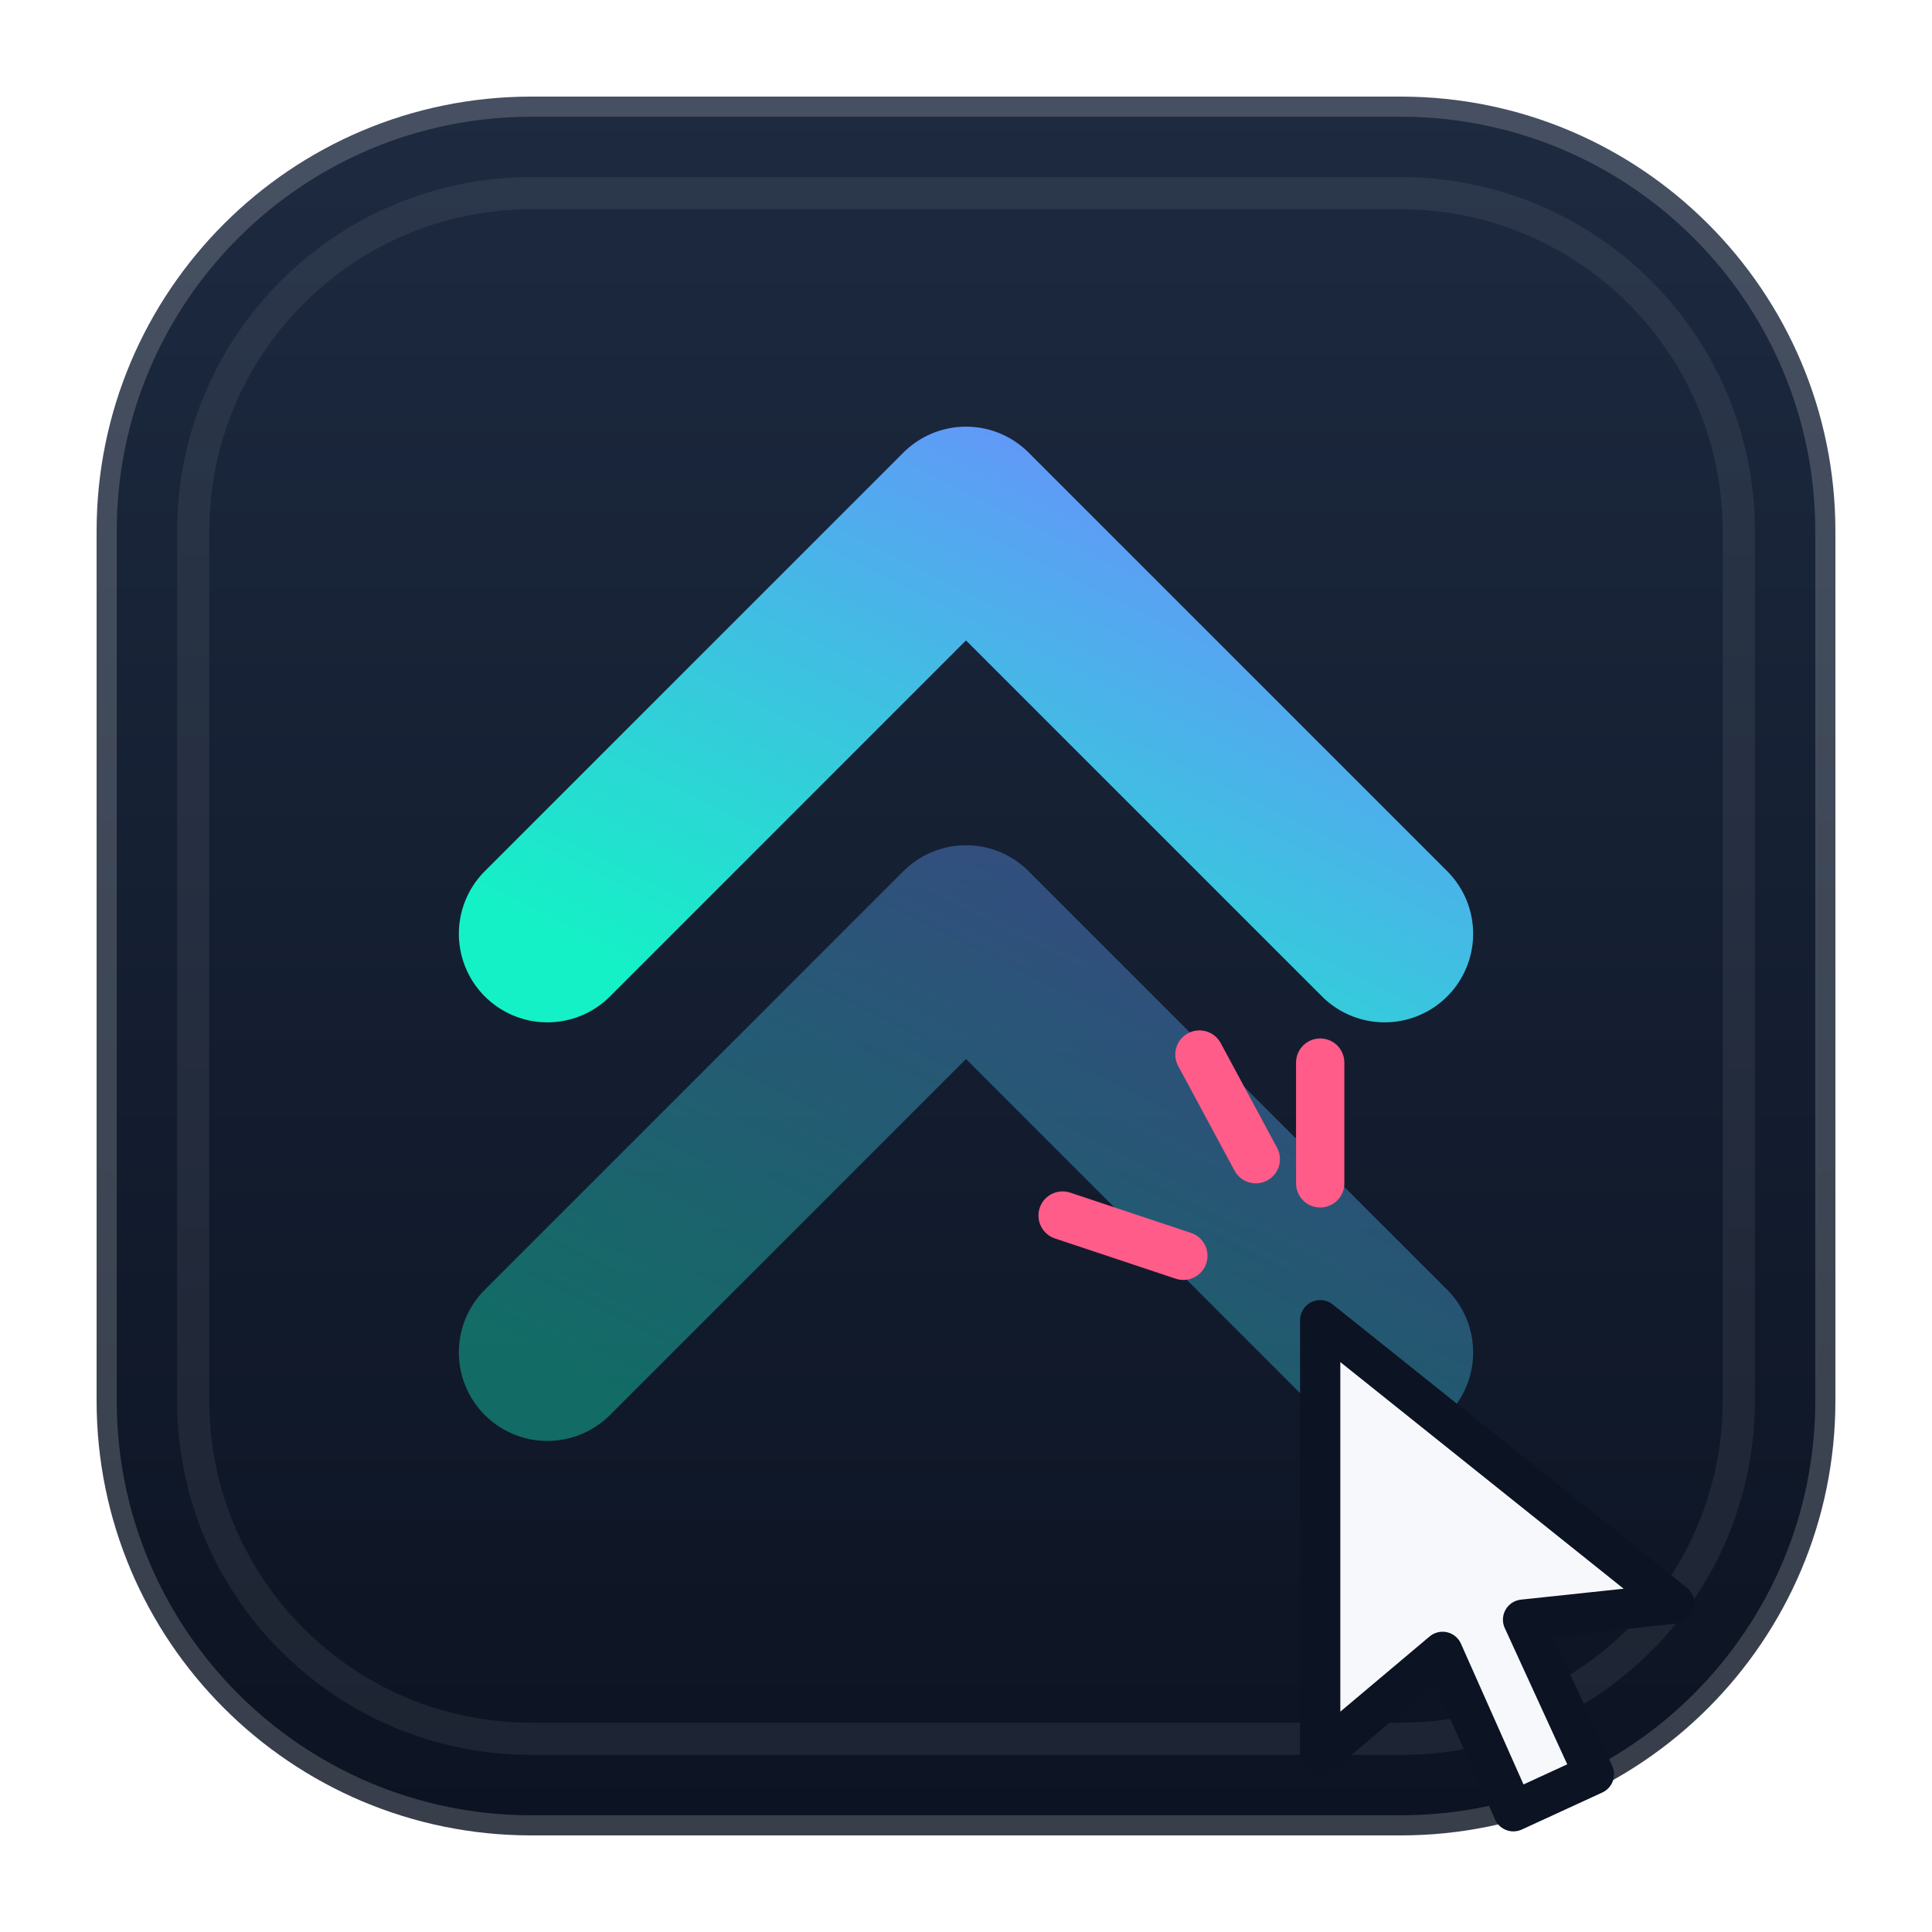
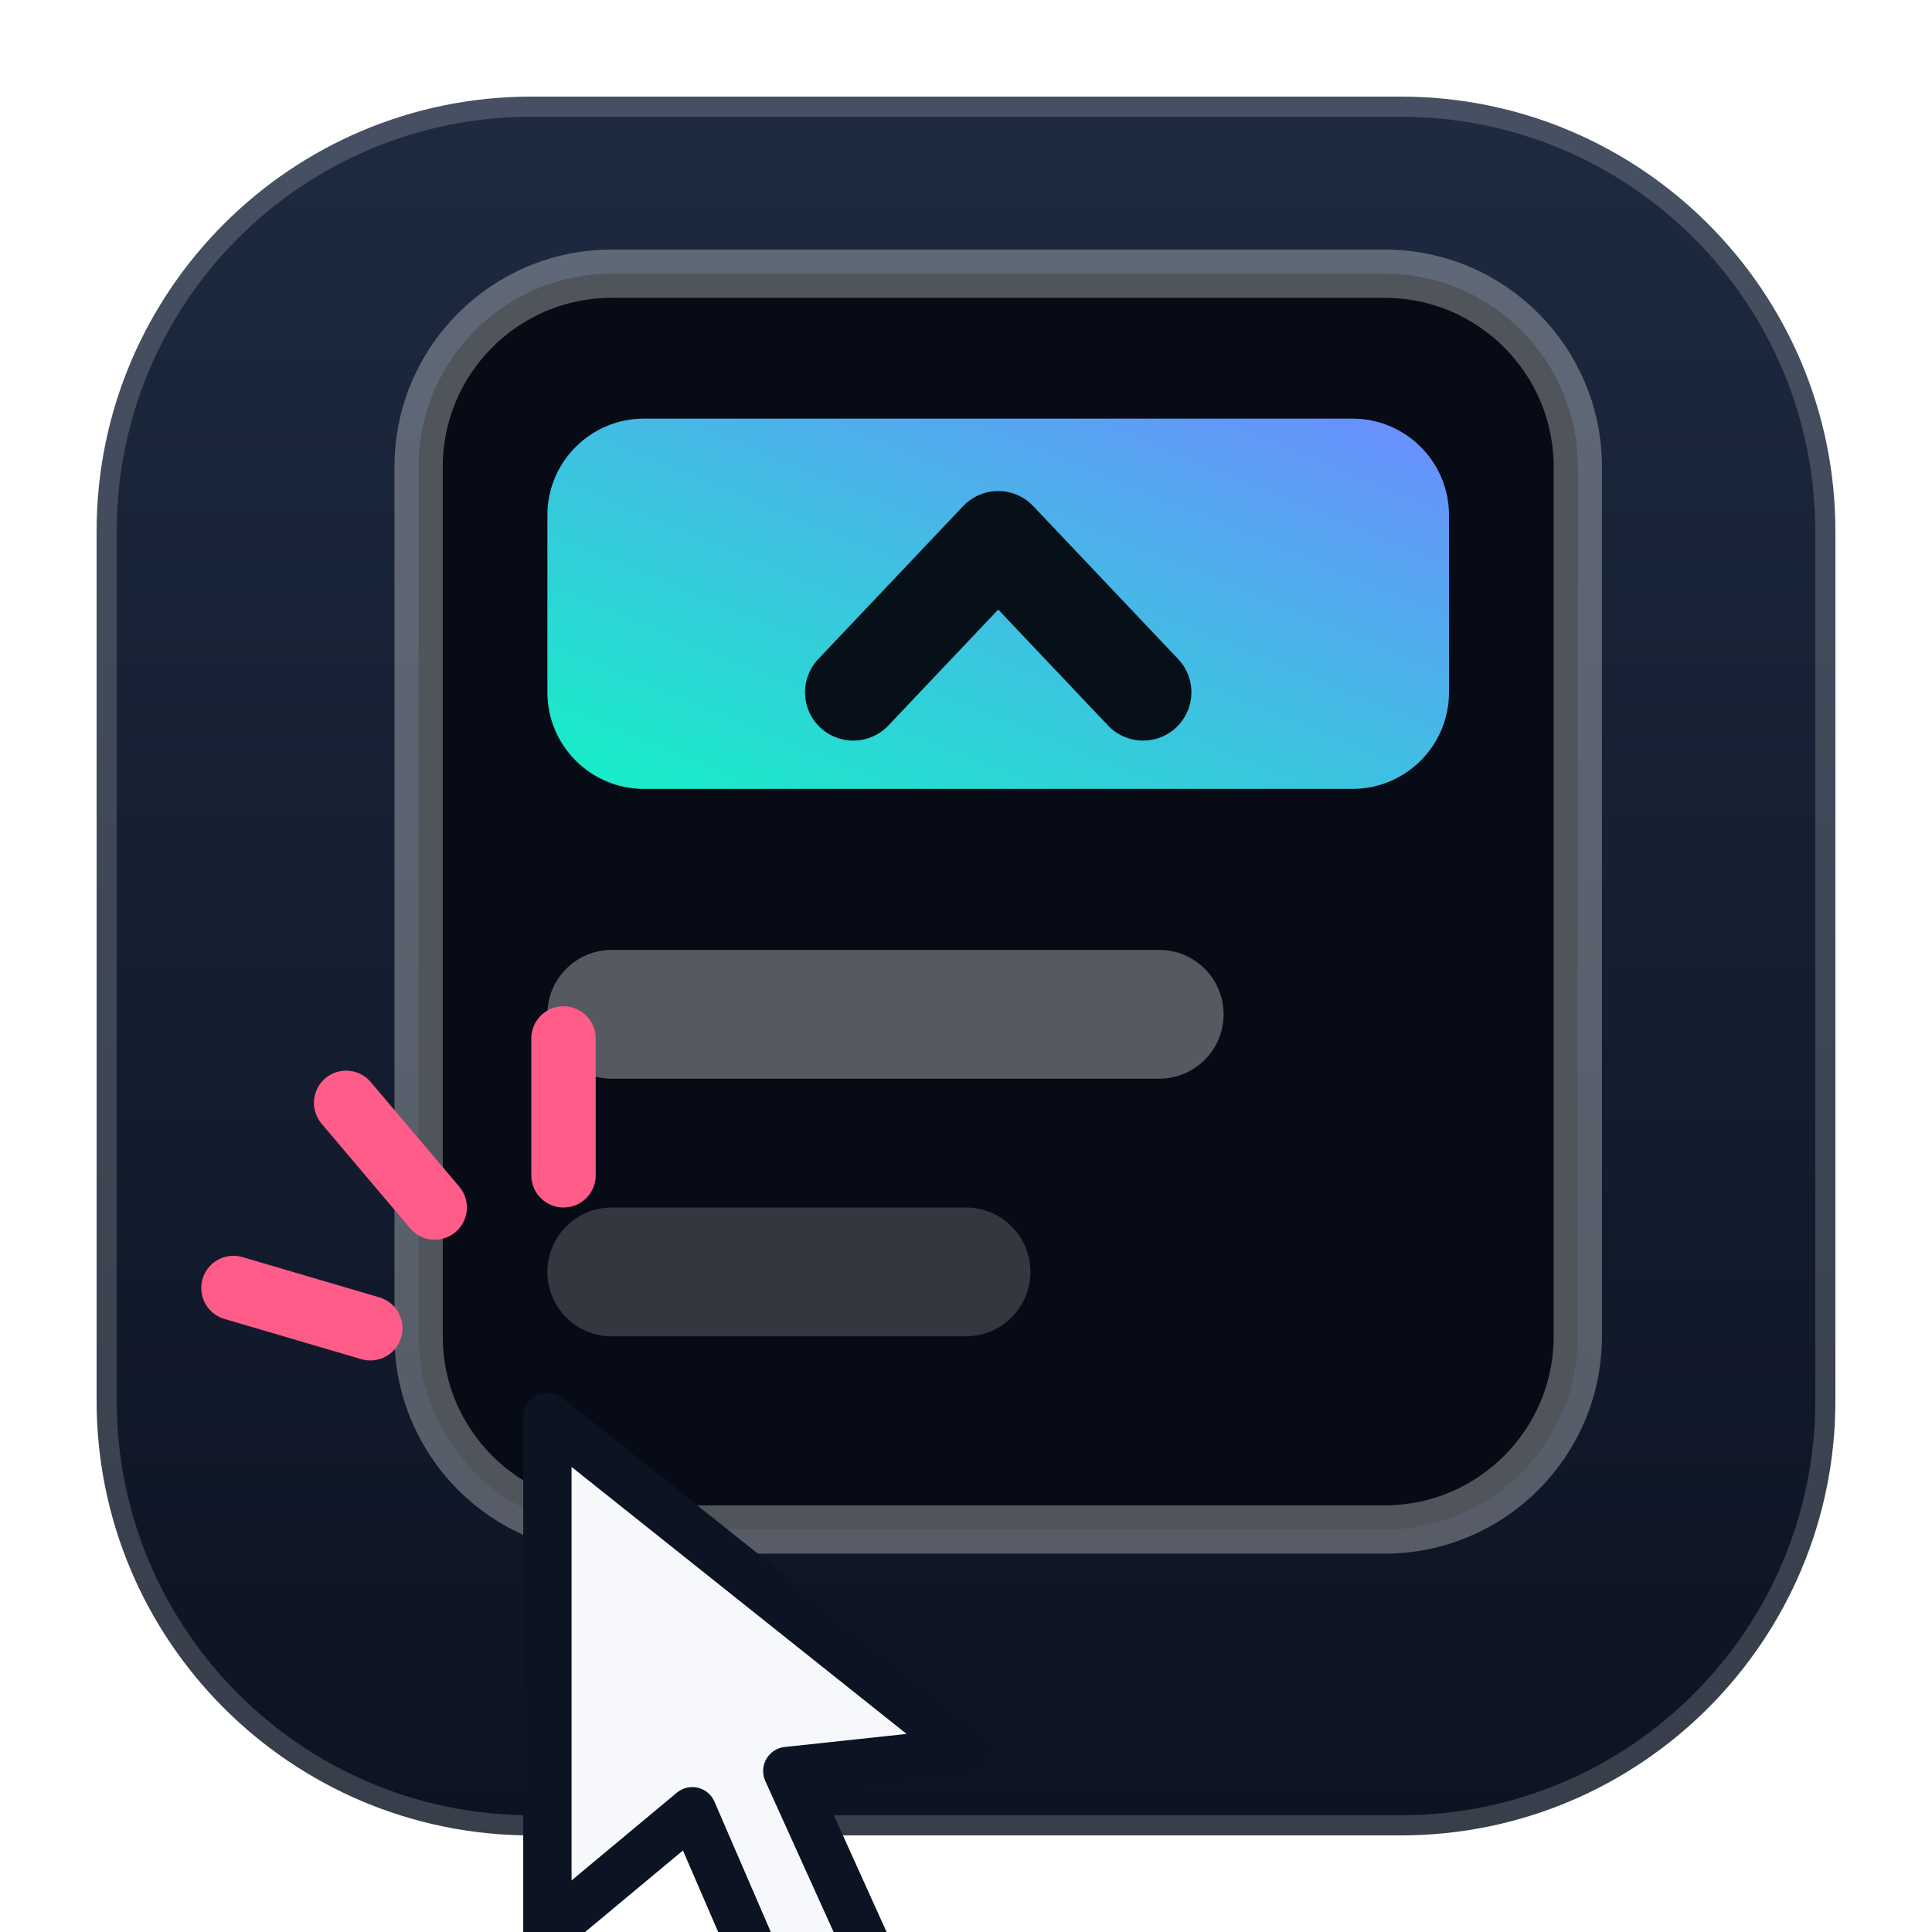
- <svg xmlns="http://www.w3.org/2000/svg" viewBox="0 0 120 120" role="img" aria-label="Control Click mark: a keyboard keycap with a double chevron and a cursor click">
+ <svg xmlns="http://www.w3.org/2000/svg" viewBox="0 0 120 120" role="img" aria-label="Ctrl+Click mark: a cursor right-clicking open a context menu">
  <defs>
    <linearGradient id="key" x1="0" y1="0" x2="0" y2="1">
      <stop offset="0" stop-color="#1D2A40" />
      <stop offset="1" stop-color="#0C1322" />
    </linearGradient>
    <linearGradient id="chev" x1="0" y1="1" x2="1" y2="0">
      <stop offset="0" stop-color="#14F1C6" />
      <stop offset="1" stop-color="#6C8CFF" />
    </linearGradient>
  </defs>
  <rect x="6" y="6" width="108" height="108" rx="27" fill="url(#key)" stroke="rgba(255,255,255,.18)" stroke-width="2.5" />
-   <rect x="12" y="12" width="96" height="96" rx="21" fill="none" stroke="rgba(255,255,255,.07)" stroke-width="2" />
-   <path d="M34 58 L60 32 L86 58" fill="none" stroke="url(#chev)" stroke-width="11" stroke-linecap="round" stroke-linejoin="round" />
-   <path d="M34 84 L60 58 L86 84" fill="none" stroke="url(#chev)" stroke-width="11" stroke-linecap="round" stroke-linejoin="round" opacity=".38" />
-   <g transform="translate(82,82)">
-     <path d="M-4 -10 L-7.5 -16.5 M0 -8.5 L0 -16 M-8.5 -4 L-16 -6.5" fill="none" stroke="#FF5C8A" stroke-width="3" stroke-linecap="round" />
-     <path d="M0 0 L0 27 L7.6 20.6 L12 30.5 L17 28.2 L12.6 18.6 L22 17.6 Z" fill="#F6F8FC" stroke="#0C1322" stroke-width="2.5" stroke-linejoin="round" />
+   <rect x="26" y="17" width="72" height="78" rx="12" fill="#060B16" stroke="rgba(255,255,255,.30)" stroke-width="3" />
+   <rect x="34" y="26" width="56" height="23" rx="6" fill="url(#chev)" />
+   <path d="M53 43 L62 33.5 L71 43" fill="none" stroke="#071018" stroke-width="6" stroke-linecap="round" stroke-linejoin="round" />
+   <rect x="34" y="59" width="42" height="8" rx="4" fill="rgba(255,255,255,.32)" />
+   <rect x="34" y="75" width="30" height="8" rx="4" fill="rgba(255,255,255,.18)" />
+   <g transform="translate(34,88)">
+     <path d="M-7 -13 L-12.5 -19.5 M-11 -5.5 L-19.5 -8 M1 -15 L1 -23.5" fill="none" stroke="#FF5C8A" stroke-width="4" stroke-linecap="round" />
+     <path d="M0 0 L0 32 L9 24.5 L14.1 36.3 L20.1 33.5 L14.9 22 L26.1 20.8 Z" fill="#F6F8FC" stroke="#0C1322" stroke-width="3" stroke-linejoin="round" />
  </g>
</svg>
